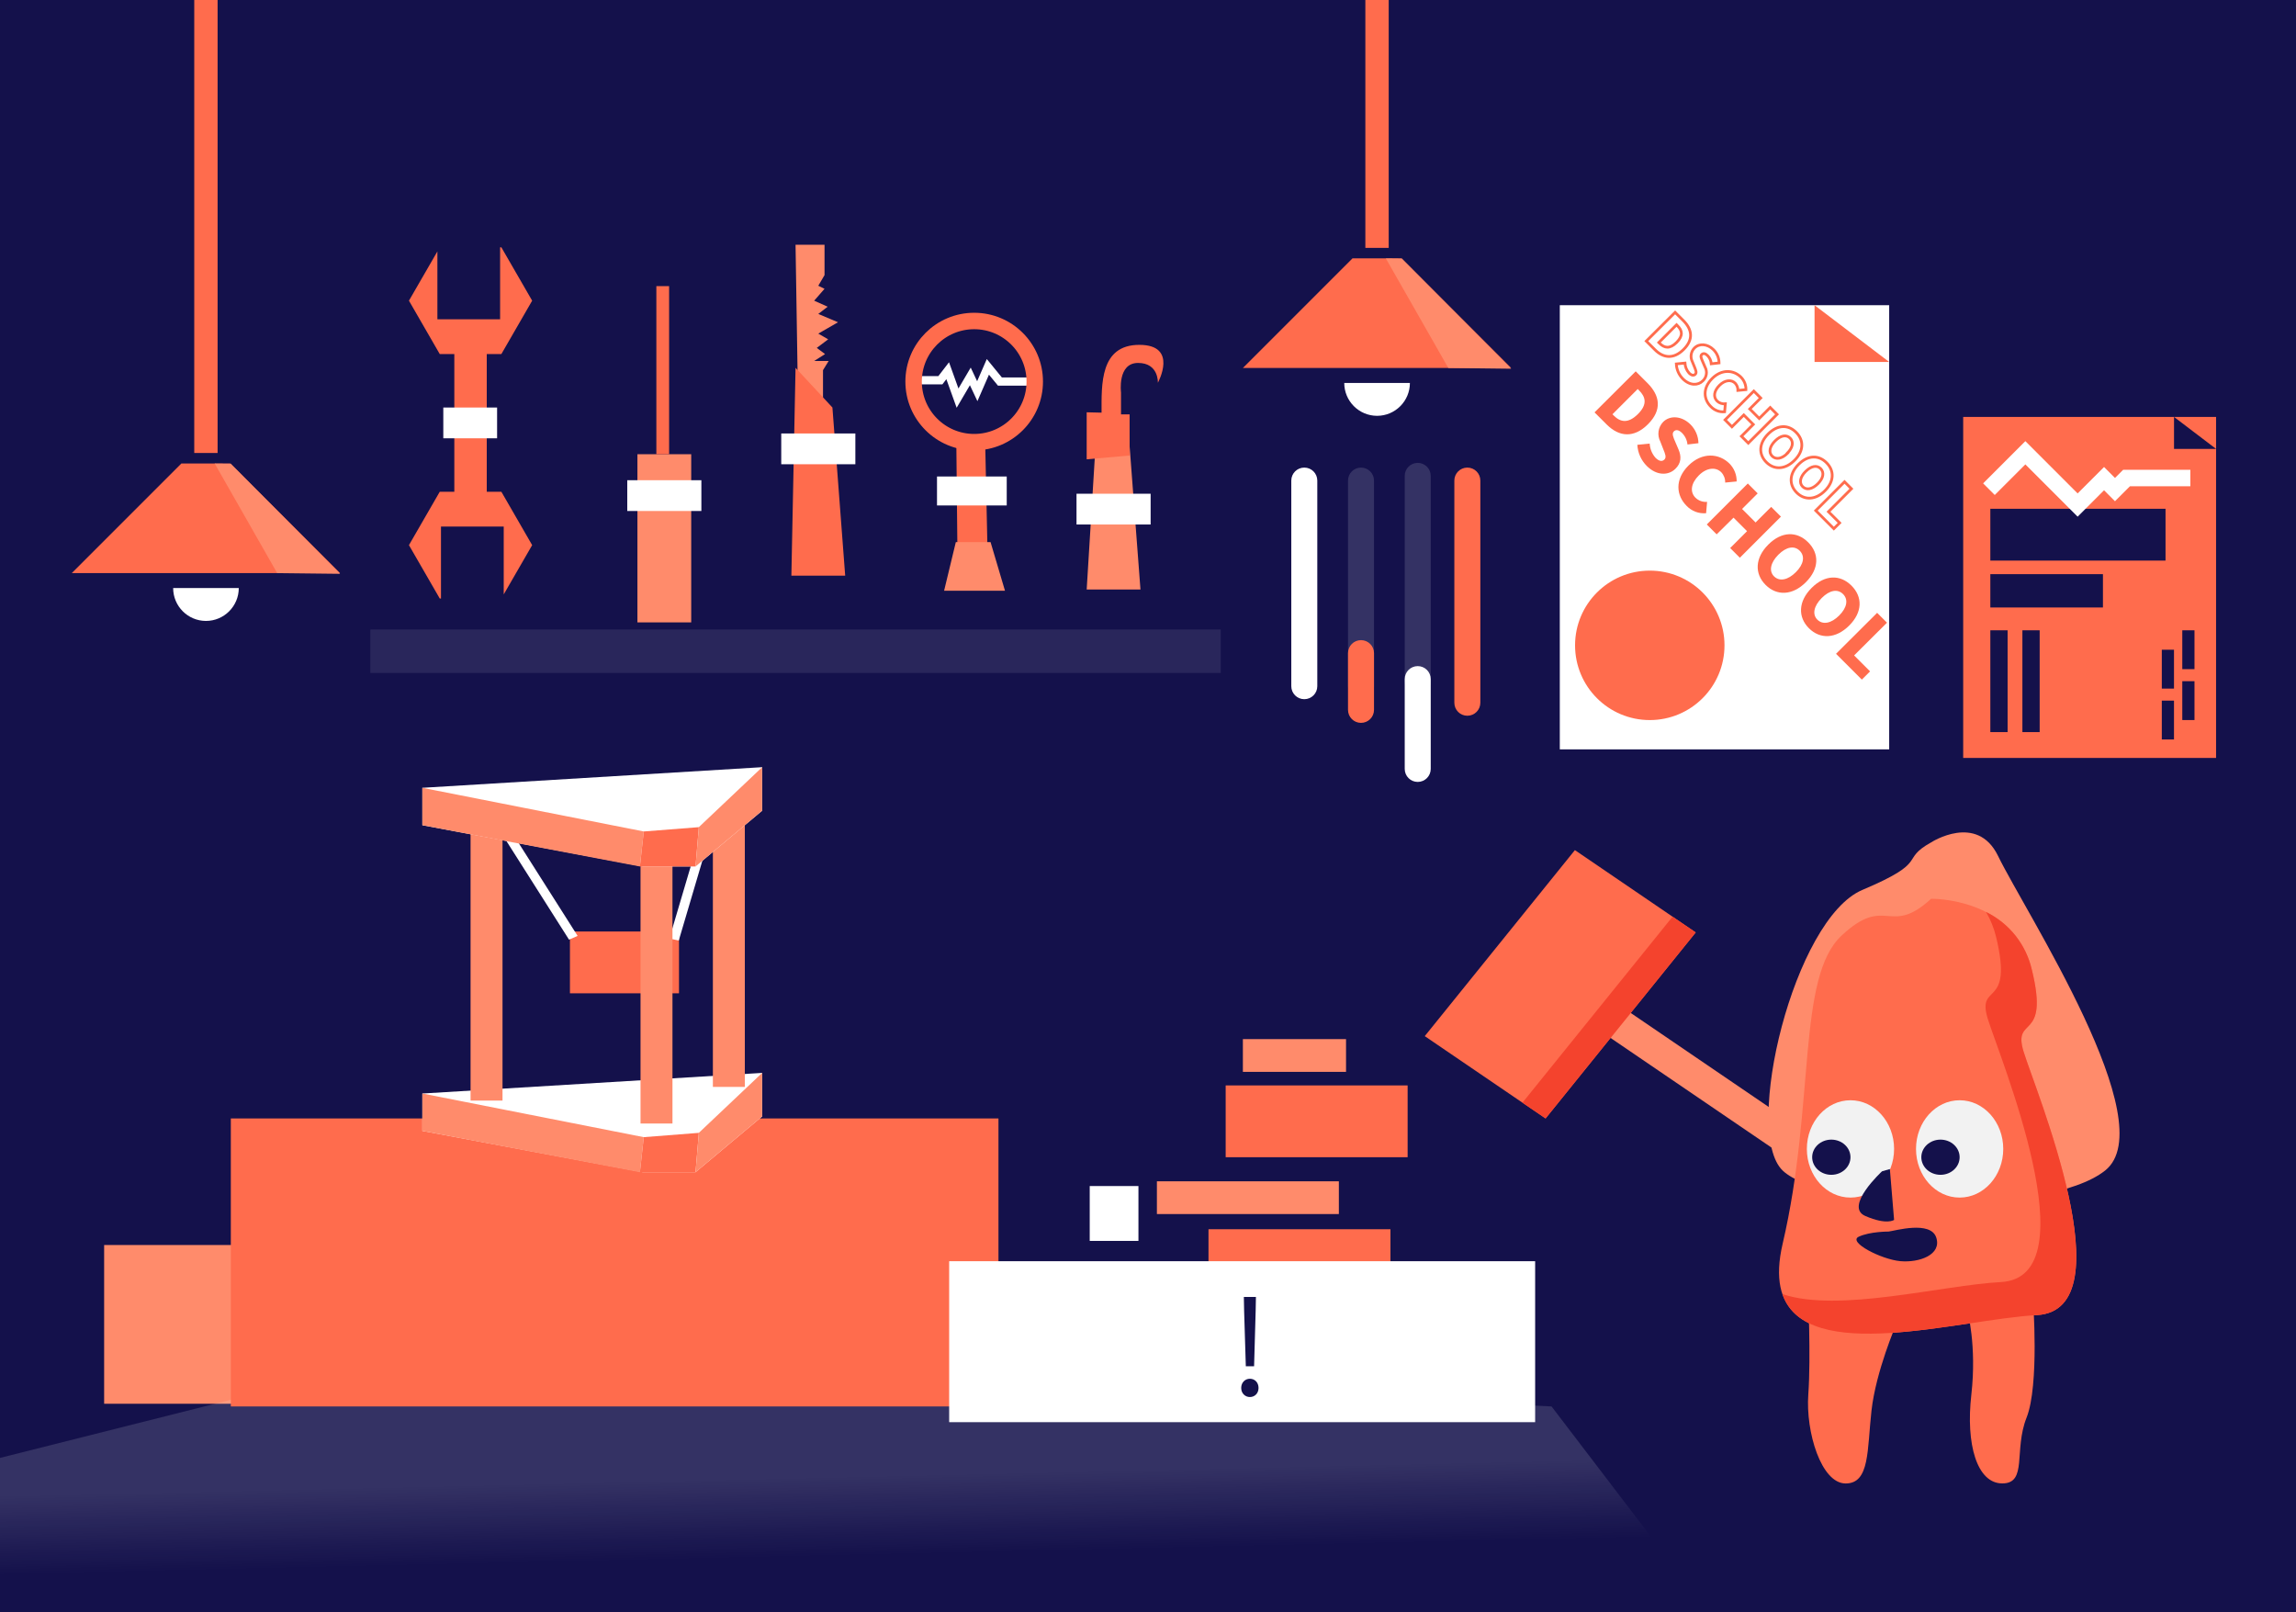
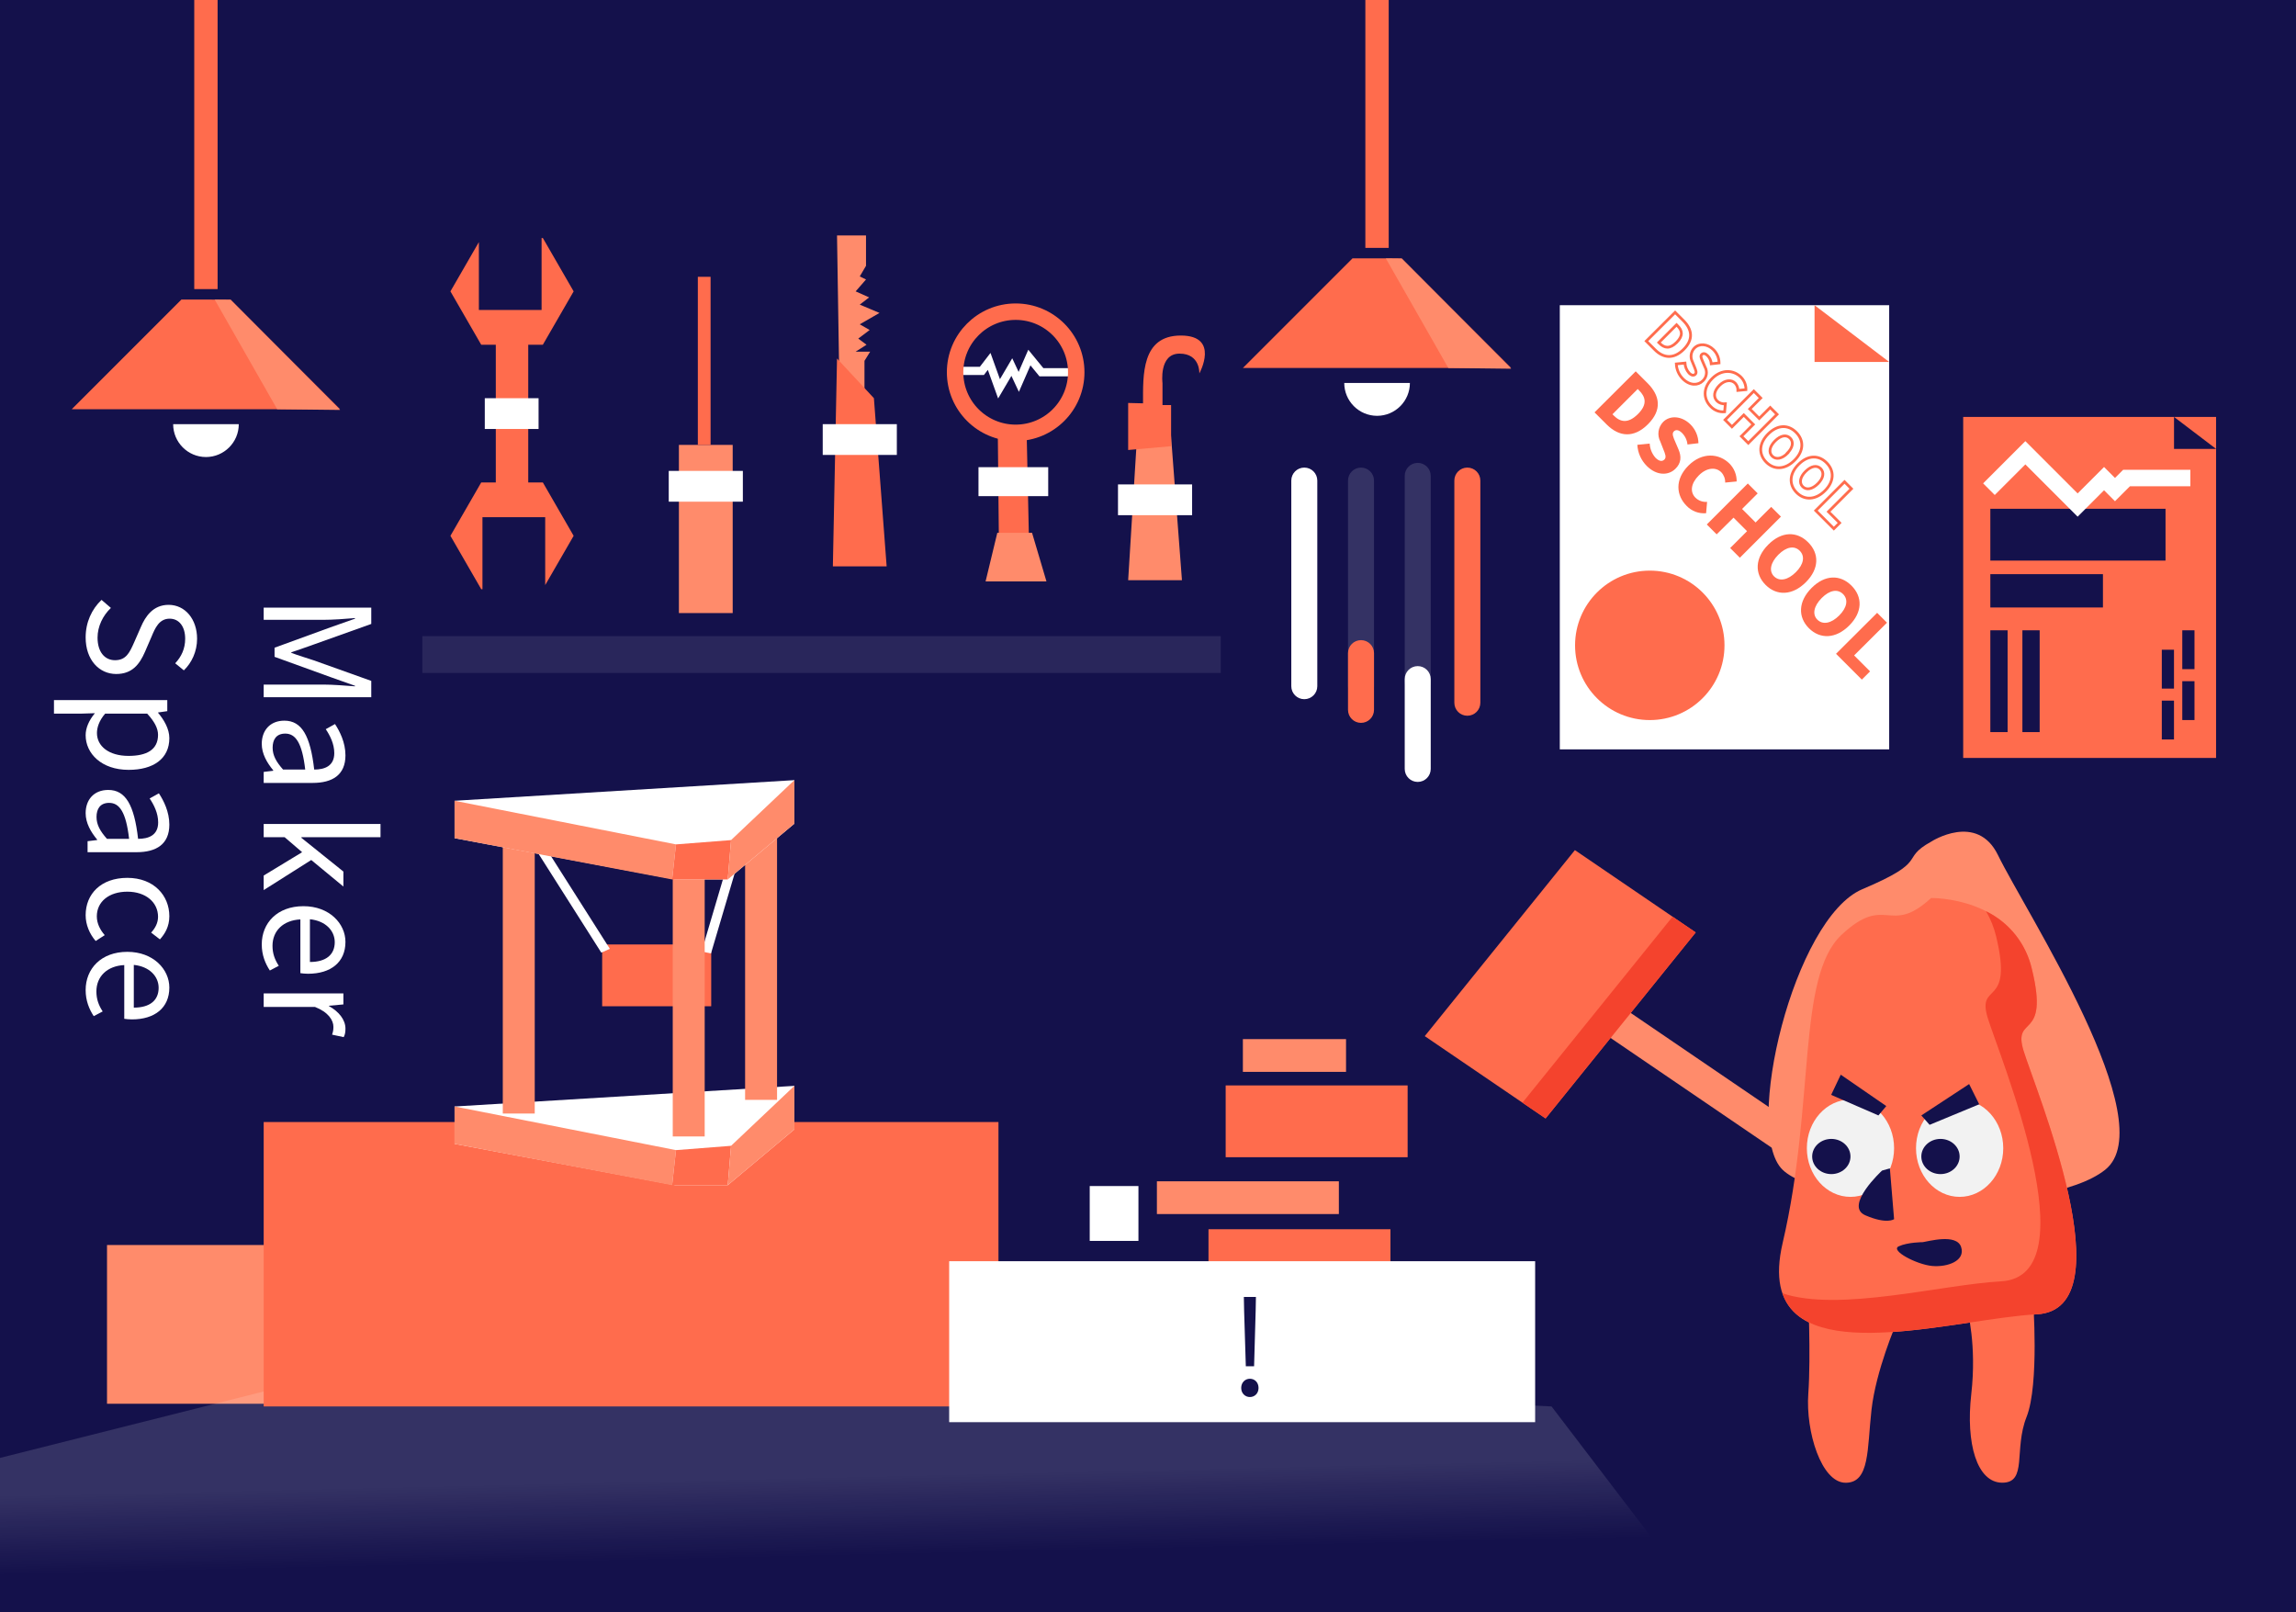
<svg xmlns="http://www.w3.org/2000/svg" viewBox="0 0 838 588">
  <defs>
-     <style>.cls-1,.cls-12,.cls-13,.cls-6,.cls-7{fill:none;}.cls-1{clip-rule:evenodd;}.cls-2{clip-path:url(#clip-path);}.cls-16,.cls-3{fill:#14114b;}.cls-14,.cls-15,.cls-4{fill:#fff;}.cls-5{fill:#ff6c4d;}.cls-13,.cls-6{stroke:#ff6c4d;}.cls-12,.cls-13,.cls-6,.cls-7{stroke-miterlimit:10;}.cls-12,.cls-7{stroke:#fff;}.cls-13,.cls-7{stroke-width:6px;}.cls-8{fill:#ff8b6b;}.cls-15,.cls-9{opacity:0.14;}.cls-9{fill:url(#未命名漸層_7);}.cls-10{fill:#f4432d;}.cls-11{fill:#f2f2f2;}.cls-12{stroke-width:3px;}.cls-14{opacity:0.09;}.cls-16{font-size:47.93px;font-family:NotoSansCJKtc-Black-B5pc-H, Noto Sans CJK TC;}</style>
+     <style>.cls-1,.cls-12,.cls-13,.cls-6,.cls-7{fill:none;}.cls-1{clip-rule:evenodd;}.cls-2{clip-path:url(#clip-path);}.cls-16,.cls-3{fill:#14114b;}.cls-14,.cls-15,.cls-17,.cls-4{fill:#fff;}.cls-5{fill:#ff6c4d;}.cls-13,.cls-6{stroke:#ff6c4d;}.cls-12,.cls-13,.cls-6,.cls-7{stroke-miterlimit:10;}.cls-12,.cls-7{stroke:#fff;}.cls-13,.cls-7{stroke-width:6px;}.cls-8{fill:#ff8b6b;}.cls-15,.cls-9{opacity:0.14;}.cls-9{fill:url(#未命名漸層_7);}.cls-10{fill:#f4432d;}.cls-11{fill:#f2f2f2;}.cls-12{stroke-width:3px;}.cls-14{opacity:0.09;}.cls-16{font-size:47.93px;}.cls-16,.cls-17{font-family:NotoSansCJKtc-Black-B5pc-H, Noto Sans CJK TC;}.cls-17{font-size:53.57px;}.cls-18{letter-spacing:-0.03em;}.cls-19{letter-spacing:-0.01em;}.cls-20{letter-spacing:-0.03em;}</style>
    <clipPath id="clip-path">
      <path class="cls-1" d="M-3073,76.49c-.1.15.68,87.51.68,87.51l21,.21s56.87,6.6,57.34-41.73-53.49-45.84-53.49-45.84Z" />
    </clipPath>
    <linearGradient id="未命名漸層_7" x1="218.59" y1="540.83" x2="219.25" y2="569.8" gradientUnits="userSpaceOnUse">
      <stop offset="0" stop-color="#fff" />
      <stop offset="1" stop-color="#fff" stop-opacity="0" />
    </linearGradient>
  </defs>
  <g id="圖層_6" data-name="圖層 6">
    <rect class="cls-3" width="840" height="592" />
    <rect class="cls-4" x="569.3" y="111.38" width="120.22" height="162.09" />
    <rect class="cls-5" x="716.53" y="152.15" width="92.3" height="124.45" />
    <circle class="cls-5" cx="602.14" cy="235.51" r="27.27" />
    <rect class="cls-3" x="726.44" y="185.67" width="63.94" height="18.91" />
    <rect class="cls-3" x="726.44" y="209.53" width="41.1" height="12.16" />
    <rect class="cls-3" x="726.44" y="230.02" width="6.3" height="37.15" />
    <rect class="cls-3" x="738.14" y="230.02" width="6.3" height="37.15" />
    <rect class="cls-3" x="789.02" y="237.11" width="4.45" height="14.18" />
    <rect class="cls-3" x="796.5" y="230.02" width="4.45" height="14.18" />
    <rect class="cls-3" x="789.02" y="255.68" width="4.45" height="14.18" />
    <rect class="cls-3" x="796.5" y="248.59" width="4.45" height="14.18" />
    <path class="cls-5" d="M597,135.51l4.31,4.3c4.57,4.57,5.39,9.78.18,15s-10.59,4.55-15,.18l-4.51-4.5Zm-8,16.15c2.42,2.42,5.23,3,8.8-.54s2.83-6.26.42-8.67l-.48-.49-9.22,9.22Z" />
    <path class="cls-5" d="M597.6,162.33l4.51-.45a8.52,8.52,0,0,0,2.11,5.17c1.33,1.33,2.46,1.45,3.26.65s.32-2-.42-3.8L606,161.18A6.21,6.21,0,0,1,607,154c2.51-2.52,6.78-2.28,10,.9a9.86,9.86,0,0,1,2.9,6.84l-4,.47A6.86,6.86,0,0,0,613.9,158c-1.11-1.11-2.23-1.35-3-.54s-.2,2.09.61,3.94l1.12,2.62c1.11,2.59,1,5-1.14,7.06-2.5,2.49-6.79,2.59-10.41-1A11.85,11.85,0,0,1,597.6,162.33Z" />
    <path class="cls-5" d="M616.25,169.91c5-5,11.19-4.51,15-.71a9.05,9.05,0,0,1,2.6,6.5l-4.19.41a5.26,5.26,0,0,0-1.43-3.77c-1.93-1.93-5.25-1.79-8.17,1.13s-3.34,6.08-1.22,8.19a5.47,5.47,0,0,0,4.22,1.49l-.36,4.14a8.77,8.77,0,0,1-7.1-2.67C611.78,180.81,611.18,175,616.25,169.91Z" />
    <path class="cls-5" d="M637.92,176.44l3.6,3.61-5.69,5.69,4.93,4.93,5.69-5.69,3.56,3.56-15,15L631.48,200l6.16-6.16-4.93-4.93L626.55,195l-3.6-3.6Z" />
    <path class="cls-5" d="M645.4,198.74c4.91-4.91,10.46-4.91,14.55-.83s4.06,9.66-.83,14.55-10.62,5.07-14.7,1S640.49,203.65,645.4,198.74Zm10.06,10.06c2.9-2.9,3.38-5.84,1.41-7.81s-4.89-1.47-7.79,1.43-3.54,6-1.57,7.93S652.54,211.72,655.46,208.8Z" />
    <path class="cls-5" d="M661.21,214.55c4.91-4.91,10.47-4.91,14.55-.83s4.07,9.66-.82,14.55-10.63,5.07-14.71,1S656.3,219.46,661.21,214.55Zm10.07,10.06c2.89-2.9,3.38-5.84,1.4-7.81s-4.89-1.47-7.78,1.43-3.55,6-1.57,7.93S668.36,227.53,671.28,224.61Z" />
    <path class="cls-5" d="M685.12,223.64l3.6,3.6-12,11.95,5.82,5.82-3,3-9.42-9.42Z" />
    <path class="cls-6" d="M611.39,114l3,3c3.2,3.2,3.78,6.86.12,10.51s-7.42,3.19-10.48.13l-3.16-3.16Zm-5.61,11.33c1.7,1.69,3.67,2.12,6.17-.38s2-4.39.3-6.08l-.34-.34L605.44,125Z" />
    <path class="cls-6" d="M611.82,132.81l3.16-.31a6,6,0,0,0,1.49,3.63c.93.93,1.72,1,2.28.45s.23-1.38-.29-2.67l-.78-1.9a4.34,4.34,0,0,1,.75-5c1.76-1.77,4.75-1.6,7,.63a6.91,6.91,0,0,1,2,4.8l-2.84.32a4.83,4.83,0,0,0-1.36-3c-.77-.78-1.56-.94-2.13-.38s-.14,1.47.43,2.77l.79,1.83a4.11,4.11,0,0,1-.81,5c-1.75,1.75-4.75,1.82-7.29-.72A8.31,8.31,0,0,1,611.82,132.81Z" />
    <path class="cls-6" d="M624.91,138.13c3.5-3.5,7.84-3.16,10.51-.49a6.29,6.29,0,0,1,1.82,4.56l-2.93.28a3.72,3.72,0,0,0-1-2.64c-1.35-1.36-3.68-1.26-5.73.79s-2.34,4.26-.86,5.74a3.86,3.86,0,0,0,3,1l-.26,2.91a6.18,6.18,0,0,1-5-1.88C621.77,145.78,621.35,141.69,624.91,138.13Z" />
    <path class="cls-6" d="M640.11,142.72l2.52,2.53-4,4,3.46,3.46,4-4,2.5,2.5-10.5,10.5-2.5-2.5,4.32-4.32-3.46-3.45-4.32,4.32-2.52-2.53Z" />
    <path class="cls-6" d="M645.36,158.36c3.44-3.45,7.34-3.45,10.2-.58s2.85,6.77-.58,10.2-7.45,3.56-10.31.69S641.91,161.8,645.36,158.36Zm7,7c2-2,2.37-4.09,1-5.47s-3.43-1-5.46,1-2.48,4.18-1.1,5.56S650.37,167.46,652.41,165.41Z" />
    <path class="cls-6" d="M656.45,169.45c3.44-3.44,7.34-3.44,10.2-.58s2.85,6.78-.57,10.21-7.46,3.55-10.32.69S653,172.89,656.45,169.45Zm7.06,7.06c2-2,2.37-4.1,1-5.48s-3.43-1-5.47,1-2.48,4.18-1.1,5.56S661.46,178.55,663.51,176.51Z" />
    <path class="cls-6" d="M673.22,175.83l2.52,2.53-8.38,8.38,4.08,4.08-2.12,2.11-6.6-6.6Z" />
    <polyline class="cls-7" points="725.93 178.52 739.22 165.23 758.3 184.31 767.94 174.67 771.93 178.67 776.15 174.45 799.44 174.45" />
    <polygon class="cls-5" points="662.28 111.38 662.28 132.09 689.52 132.09 662.28 111.38" />
    <polygon class="cls-3" points="793.48 152.15 793.48 163.83 808.84 163.83 793.48 152.15" />
-     <rect class="cls-8" x="38.01" y="454.35" width="80.71" height="57.93" />
+     <rect class="cls-8" x="39.06" y="454.35" width="80.71" height="57.93" />
    <rect class="cls-5" x="498.33" y="-12" width="8.52" height="102.46" />
    <polygon class="cls-5" points="504.63 94.28 493.64 94.28 453.63 134.29 551.55 134.29 511.61 94.35 504.63 94.28" />
    <path class="cls-4" d="M502.59,151.75a12,12,0,0,0,12-12H490.63A12,12,0,0,0,502.59,151.75Z" />
    <polygon class="cls-8" points="505.8 94.29 528.61 134.29 551.55 134.56 511.61 94.35 505.8 94.29" />
-     <rect class="cls-5" x="70.9" y="-4.15" width="8.52" height="169.46" />
-     <polygon class="cls-5" points="77.19 169.14 66.2 169.14 26.19 209.15 124.12 209.15 84.17 169.2 77.19 169.14" />
-     <path class="cls-4" d="M75.15,226.6a12,12,0,0,0,12-12H63.2A12,12,0,0,0,75.15,226.6Z" />
-     <polygon class="cls-8" points="78.36 169.15 101.17 209.15 124.12 209.41 84.17 169.2 78.36 169.15" />
+     <rect class="cls-5" x="70.9" y="-63.96" width="8.52" height="169.46" />
+     <polygon class="cls-5" points="77.19 109.33 66.2 109.33 26.19 149.34 124.12 149.34 84.17 109.39 77.19 109.33" />
+     <path class="cls-4" d="M75.15,166.79a12,12,0,0,0,12-12H63.2A12,12,0,0,0,75.15,166.79Z" />
+     <polygon class="cls-8" points="78.36 109.34 101.17 149.34 124.12 149.6 84.17 109.39 78.36 109.34" />
    <polygon class="cls-9" points="153.15 493.47 -175.57 576.27 614.37 576.27 566.29 513.26 153.15 493.47" />
    <polygon class="cls-8" points="648.02 419.78 655.38 410.66 580.34 359.55 572.98 368.67 648.02 419.78" />
    <polygon class="cls-5" points="564.11 408.16 618.9 340.28 574.81 310.24 520.01 378.12 564.11 408.16" />
    <polygon class="cls-10" points="564.11 408.16 618.9 340.28 610.46 334.53 555.67 402.41 564.11 408.16" />
-     <path class="cls-8" d="M704.87,307.39s16.69-10.8,24.36,4.93c10,20.61,60.57,97.76,39.1,114.85s-103,14.14-117.69,0,4.11-91.84,29.08-102.4S693,314,704.87,307.39Z" />
-     <path class="cls-5" d="M704.82,328s30.33-.63,36.8,26-7.15,16.28-3.06,29.74,38,94.4,4.84,96.19-104.69,24.95-92.76-26.07,5.11-97.09,21.47-112.4S689.49,342.07,704.82,328Z" />
-     <ellipse class="cls-11" cx="715.23" cy="419.28" rx="15.92" ry="17.76" />
-     <ellipse class="cls-3" cx="708.24" cy="422.31" rx="6.99" ry="6.42" />
-     <ellipse class="cls-11" cx="675.39" cy="419.28" rx="15.92" ry="17.76" />
-     <ellipse class="cls-3" cx="668.4" cy="422.31" rx="6.99" ry="6.42" />
-     <path class="cls-3" d="M686.91,427.45s-14,12.91-6.08,16.32,10.48,1.41,10.48,1.41l-1.54-18.55Z" />
-     <path class="cls-5" d="M742,474.19s2.39,31.25-2.34,43.16.41,24-8.86,24S717.44,527,719.5,509s-1.44-30.64-1.44-30.64S733.45,465.83,742,474.19Z" />
-     <path class="cls-5" d="M692.07,483.35s-7.37,17-9,31.36-.55,26.66-9.44,26.66S659,522.65,660,508.84s-.12-37.52-.12-37.52Z" />
-     <path class="cls-3" d="M689.32,449.44c2.38-.31,15.33-4.07,17.38,2.19s-6.14,9.24-13.12,8.61-19.28-7-15.18-8.92S689.32,449.44,689.32,449.44Z" />
-     <path class="cls-10" d="M730.31,467.87c33.13-1.79-.75-82.73-4.84-96.19s9.54-3.13,3.07-29.74a33.41,33.41,0,0,0-3.68-9.15A31.23,31.23,0,0,1,741.62,354c6.48,26.61-7.15,16.28-3.06,29.74s38,94.4,4.84,96.19c-28.11,1.52-83.88,18.42-92.85-7.67C671.09,479.2,708.8,469,730.31,467.87Z" />
-     <rect class="cls-5" x="165.82" y="128.82" width="11.84" height="52.04" />
-     <rect class="cls-4" x="161.8" y="148.72" width="19.63" height="11.23" />
-     <polygon class="cls-5" points="182.99 90.26 182.53 90.26 182.53 116.52 159.64 116.52 159.64 91.75 149.26 109.73 160.5 129.21 182.99 129.21 194.23 109.73 182.99 90.26" />
-     <polygon class="cls-5" points="160.5 218.41 160.95 218.41 160.95 192.15 183.85 192.15 183.85 216.92 194.23 198.94 182.99 179.46 160.5 179.46 149.26 198.94 160.5 218.41" />
-     <rect class="cls-8" x="232.65" y="165.76" width="19.63" height="61.37" />
-     <rect class="cls-5" x="239.56" y="104.42" width="4.65" height="61.35" />
-     <rect class="cls-4" x="228.94" y="175.25" width="27.05" height="11.23" />
-     <polygon class="cls-5" points="360.47 203.11 349.46 203.11 349.04 161.36 359.57 161.36 360.47 203.11" />
-     <rect class="cls-4" x="341.99" y="173.89" width="25.45" height="10.57" />
-     <polygon class="cls-8" points="416.25 215.14 396.62 215.14 400.4 153.77 411.6 153.77 416.25 215.14" />
-     <rect class="cls-4" x="392.91" y="180.18" width="27.05" height="11.23" />
-     <polygon class="cls-8" points="290.36 89.33 300.94 89.33 300.94 100.4 298.66 104.28 300.94 105.39 297.16 109.73 302.08 111.93 298.66 114.57 305.86 117.6 298.66 121.75 302.27 123.83 298.11 126.96 301.13 129.21 297.16 131.73 302.45 131.73 300.38 135.08 300.38 149.16 291.31 149.16 290.36 89.33" />
-     <polygon class="cls-5" points="308.48 210.08 288.84 210.08 290.36 134.23 303.82 148.71 308.48 210.08" />
-     <rect class="cls-4" x="285.14" y="158.19" width="27.05" height="11.23" />
-     <polyline class="cls-12" points="333.45 138.76 343.22 138.76 345.89 135.29 349.49 145.29 354.15 137.36 356.69 142.76 360.56 133.88 364.96 139.25 377.67 139.25" />
-     <circle class="cls-13" cx="355.56" cy="139.25" r="22.11" />
-     <path class="cls-5" d="M412.29,166.23v-15h-3.14v-8s-1.39-10.78,6.22-10.78,7.23,7.23,7.23,7.23,7.64-13.83-6.77-13.83-13.78,14.47-13.78,24.74l-5.43-.13v17.16Z" />
-     <polygon class="cls-8" points="366.8 215.58 344.58 215.58 348.86 197.84 361.54 197.84 366.8 215.58" />
-     <rect class="cls-5" x="84.25" y="408.16" width="280.17" height="105.1" />
+     <path class="cls-8" d="M704.87,307.13s16.69-10.8,24.36,4.93c10,20.61,60.57,97.76,39.1,114.85s-103,14.14-117.69,0,4.11-91.84,29.08-102.41S693,313.71,704.87,307.13Z" />
+     <path class="cls-5" d="M704.82,327.72s30.33-.63,36.8,26-7.15,16.28-3.06,29.74,38,94.4,4.84,96.19-104.69,24.95-92.76-26.07,5.11-97.09,21.47-112.41S689.49,341.8,704.82,327.72Z" />
+     <ellipse class="cls-11" cx="715.23" cy="419.02" rx="15.92" ry="17.76" />
+     <ellipse class="cls-3" cx="708.24" cy="422.05" rx="6.99" ry="6.42" />
+     <ellipse class="cls-11" cx="675.39" cy="419.02" rx="15.92" ry="17.76" />
+     <ellipse class="cls-3" cx="668.4" cy="422.05" rx="6.99" ry="6.42" />
+     <path class="cls-3" d="M686.91,427.19s-14,12.91-6.08,16.32,10.48,1.4,10.48,1.4l-1.54-18.54Z" />
+     <path class="cls-5" d="M742,473.93s2.39,31.25-2.34,43.16.41,24-8.86,24-13.38-14.37-11.32-32.34-1.44-30.64-1.44-30.64S733.45,465.57,742,473.93Z" />
+     <path class="cls-5" d="M692.07,483.09s-7.37,17-9,31.35-.55,26.67-9.44,26.67S659,522.39,660,508.58s-.12-37.52-.12-37.52Z" />
+     <path class="cls-3" d="M701.77,453.31c1.92-.25,12.33-3.27,14,1.76s-4.93,7.43-10.55,6.93-15.5-5.67-12.2-7.18S701.77,453.31,701.77,453.31Z" />
+     <path class="cls-10" d="M730.31,467.61c33.13-1.79-.75-82.73-4.84-96.19s9.54-3.13,3.07-29.74a33.41,33.41,0,0,0-3.68-9.15,31.18,31.18,0,0,1,16.76,21.17c6.48,26.61-7.15,16.28-3.06,29.74s38,94.4,4.84,96.19c-28.11,1.51-83.88,18.41-92.85-7.67C671.09,478.94,708.8,468.77,730.31,467.61Z" />
+     <polygon class="cls-3" points="671.84 392.19 668.34 399.56 685.59 407.06 688.46 403.64 671.84 392.19" />
+     <polygon class="cls-3" points="718.7 395.61 722.38 402.99 704.27 410.49 701.25 407.06 718.7 395.61" />
+     <rect class="cls-5" x="180.96" y="125.42" width="11.84" height="52.04" />
+     <rect class="cls-4" x="176.94" y="145.32" width="19.63" height="11.23" />
+     <polygon class="cls-5" points="198.13 86.86 197.67 86.86 197.67 113.12 174.78 113.12 174.78 88.35 164.4 106.33 175.64 125.81 198.13 125.81 209.37 106.33 198.13 86.86" />
+     <polygon class="cls-5" points="175.64 215.01 176.09 215.01 176.09 188.75 198.99 188.75 198.99 213.52 209.37 195.54 198.13 176.06 175.64 176.06 164.4 195.54 175.64 215.01" />
+     <rect class="cls-8" x="247.79" y="162.36" width="19.63" height="61.37" />
+     <rect class="cls-5" x="254.7" y="101.02" width="4.65" height="61.35" />
+     <rect class="cls-4" x="244.08" y="171.85" width="27.05" height="11.23" />
+     <polygon class="cls-5" points="375.61 199.71 364.6 199.71 364.18 157.96 374.71 157.96 375.61 199.71" />
+     <rect class="cls-4" x="357.13" y="170.49" width="25.45" height="10.57" />
+     <polygon class="cls-8" points="431.39 211.74 411.76 211.74 415.55 150.37 426.74 150.37 431.39 211.74" />
+     <rect class="cls-4" x="408.05" y="176.78" width="27.05" height="11.23" />
+     <polygon class="cls-8" points="305.5 85.93 316.08 85.93 316.08 97 313.8 100.88 316.08 101.99 312.3 106.33 317.22 108.53 313.8 111.17 321 114.2 313.8 118.35 317.41 120.43 313.25 123.56 316.27 125.81 312.3 128.33 317.6 128.33 315.52 131.68 315.52 145.75 306.44 145.75 305.5 85.93" />
+     <polygon class="cls-5" points="323.61 206.68 303.98 206.68 305.5 130.83 318.96 145.31 323.61 206.68" />
+     <rect class="cls-4" x="300.28" y="154.79" width="27.05" height="11.23" />
+     <polyline class="cls-12" points="348.59 135.36 358.36 135.36 361.03 131.89 364.63 141.9 369.3 133.96 371.83 139.36 375.7 130.48 380.1 135.85 392.81 135.85" />
+     <circle class="cls-13" cx="370.7" cy="135.85" r="22.11" />
+     <path class="cls-5" d="M427.43,162.83v-15h-3.14v-8s-1.39-10.78,6.22-10.78,7.23,7.23,7.23,7.23,7.64-13.83-6.77-13.83-13.78,14.47-13.78,24.74l-5.43-.13v17.16Z" />
+     <polygon class="cls-8" points="381.94 212.18 359.72 212.18 364 194.44 376.68 194.44 381.94 212.18" />
+     <rect class="cls-5" x="96.24" y="409.47" width="268.18" height="103.79" />
    <rect class="cls-4" x="397.73" y="432.83" width="17.78" height="20.02" />
    <rect class="cls-5" x="441.08" y="448.59" width="66.41" height="11.95" />
    <rect class="cls-8" x="422.25" y="431.1" width="66.41" height="11.95" />
    <rect class="cls-5" x="447.35" y="396.11" width="66.41" height="26.2" />
    <rect class="cls-8" x="453.63" y="379.21" width="37.65" height="11.95" />
    <rect class="cls-4" x="346.43" y="460.26" width="213.87" height="58.74" />
-     <polygon class="cls-4" points="154.15 399.06 154.15 412.71 234.56 427.78 253.86 427.78 278.18 407.42 278.18 391.54 156.55 398.92 154.15 399.06" />
-     <polygon class="cls-8" points="234.96 414.99 154.15 399.06 154.15 412.71 233.55 427.78 234.96 414.99" />
-     <polygon class="cls-5" points="255.06 413.42 234.96 414.99 233.55 427.78 253.86 427.78 255.06 413.42" />
-     <polygon class="cls-8" points="278.18 391.54 255.06 413.42 253.86 427.78 278.18 407.42 278.18 391.54" />
-     <rect class="cls-8" x="171.75" y="300.67" width="11.66" height="100.97" />
-     <rect class="cls-8" x="260.19" y="295.68" width="11.66" height="100.97" />
-     <rect class="cls-5" x="208.02" y="339.94" width="39.8" height="22.55" />
-     <polygon class="cls-4" points="210.82 341.54 207.69 342.92 181.03 300.93 184.15 299.54 210.82 341.54" />
-     <polygon class="cls-4" points="247.74 343.23 244.31 342.51 257.96 296.35 261.39 297.06 247.74 343.23" />
-     <rect class="cls-8" x="233.78" y="309.04" width="11.66" height="100.97" />
-     <polygon class="cls-4" points="154.15 287.5 154.15 301.15 234.56 316.21 253.86 316.21 278.18 295.85 278.18 279.97 156.55 287.35 154.15 287.5" />
-     <polygon class="cls-8" points="234.96 303.43 154.15 287.5 154.15 301.15 233.55 316.21 234.96 303.43" />
-     <polygon class="cls-5" points="255.06 301.86 234.96 303.43 233.55 316.21 253.86 316.21 255.06 301.86" />
-     <polygon class="cls-8" points="278.18 279.97 255.06 301.86 253.86 316.21 278.18 295.85 278.18 279.97" />
-     <rect class="cls-14" x="135.18" y="229.73" width="310.37" height="15.86" />
+     <polygon class="cls-4" points="165.91 403.79 165.91 417.44 246.32 432.51 265.62 432.51 289.94 412.15 289.94 396.27 168.31 403.65 165.91 403.79" />
+     <polygon class="cls-8" points="246.72 419.72 165.91 403.79 165.91 417.44 245.31 432.51 246.72 419.72" />
+     <polygon class="cls-5" points="266.82 418.15 246.72 419.72 245.31 432.51 265.62 432.51 266.82 418.15" />
+     <polygon class="cls-8" points="289.94 396.27 266.82 418.15 265.62 432.51 289.94 412.15 289.94 396.27" />
+     <rect class="cls-8" x="183.51" y="305.4" width="11.66" height="100.97" />
+     <rect class="cls-8" x="271.95" y="300.41" width="11.66" height="100.97" />
+     <rect class="cls-5" x="219.78" y="344.67" width="39.8" height="22.55" />
+     <polygon class="cls-4" points="222.58 346.26 219.46 347.65 192.79 305.65 195.91 304.27 222.58 346.26" />
+     <polygon class="cls-4" points="259.5 347.95 256.07 347.24 269.72 301.08 273.15 301.79 259.5 347.95" />
+     <rect class="cls-8" x="245.54" y="313.76" width="11.66" height="100.97" />
+     <polygon class="cls-4" points="165.91 292.23 165.91 305.88 246.32 320.94 265.62 320.94 289.94 300.58 289.94 284.7 168.31 292.08 165.91 292.23" />
+     <polygon class="cls-8" points="246.72 308.15 165.91 292.23 165.91 305.88 245.31 320.94 246.72 308.15" />
+     <polygon class="cls-5" points="266.82 306.58 246.72 308.15 245.31 320.94 265.62 320.94 266.82 306.58" />
+     <polygon class="cls-8" points="289.94 284.7 266.82 306.58 265.62 320.94 289.94 300.58 289.94 284.7" />
+     <rect class="cls-14" x="154.15" y="232.15" width="291.4" height="13.44" />
    <rect class="cls-4" x="471.3" y="170.64" width="9.49" height="84.52" rx="4.74" ry="4.74" />
    <rect class="cls-15" x="492" y="170.64" width="9.49" height="84.52" rx="4.74" ry="4.74" />
    <rect class="cls-4" x="512.7" y="243.09" width="9.49" height="42.26" rx="4.74" ry="4.74" />
    <rect class="cls-15" x="512.7" y="168.92" width="9.49" height="84.52" rx="4.74" ry="4.74" />
    <rect class="cls-5" x="492" y="233.61" width="9.49" height="30.19" rx="4.74" ry="4.74" />
    <rect class="cls-5" x="530.81" y="170.64" width="9.49" height="90.56" rx="4.74" ry="4.74" />
    <text class="cls-16" transform="translate(448.47 509.2)">!</text>
+     <text class="cls-17" transform="translate(96.24 216.34) rotate(90)">Ma<tspan class="cls-18" x="79.44" y="0">k</tspan>
+       <tspan x="111.58" y="0">er</tspan>
+       <tspan x="0" y="64.28">S</tspan>
+       <tspan class="cls-19" x="34.23" y="64.28">p</tspan>
+       <tspan x="68.78" y="64.28">a</tspan>
+       <tspan class="cls-20" x="101.24" y="64.28">c</tspan>
+       <tspan x="128.24" y="64.28">e</tspan>
+     </text>
  </g>
</svg>
